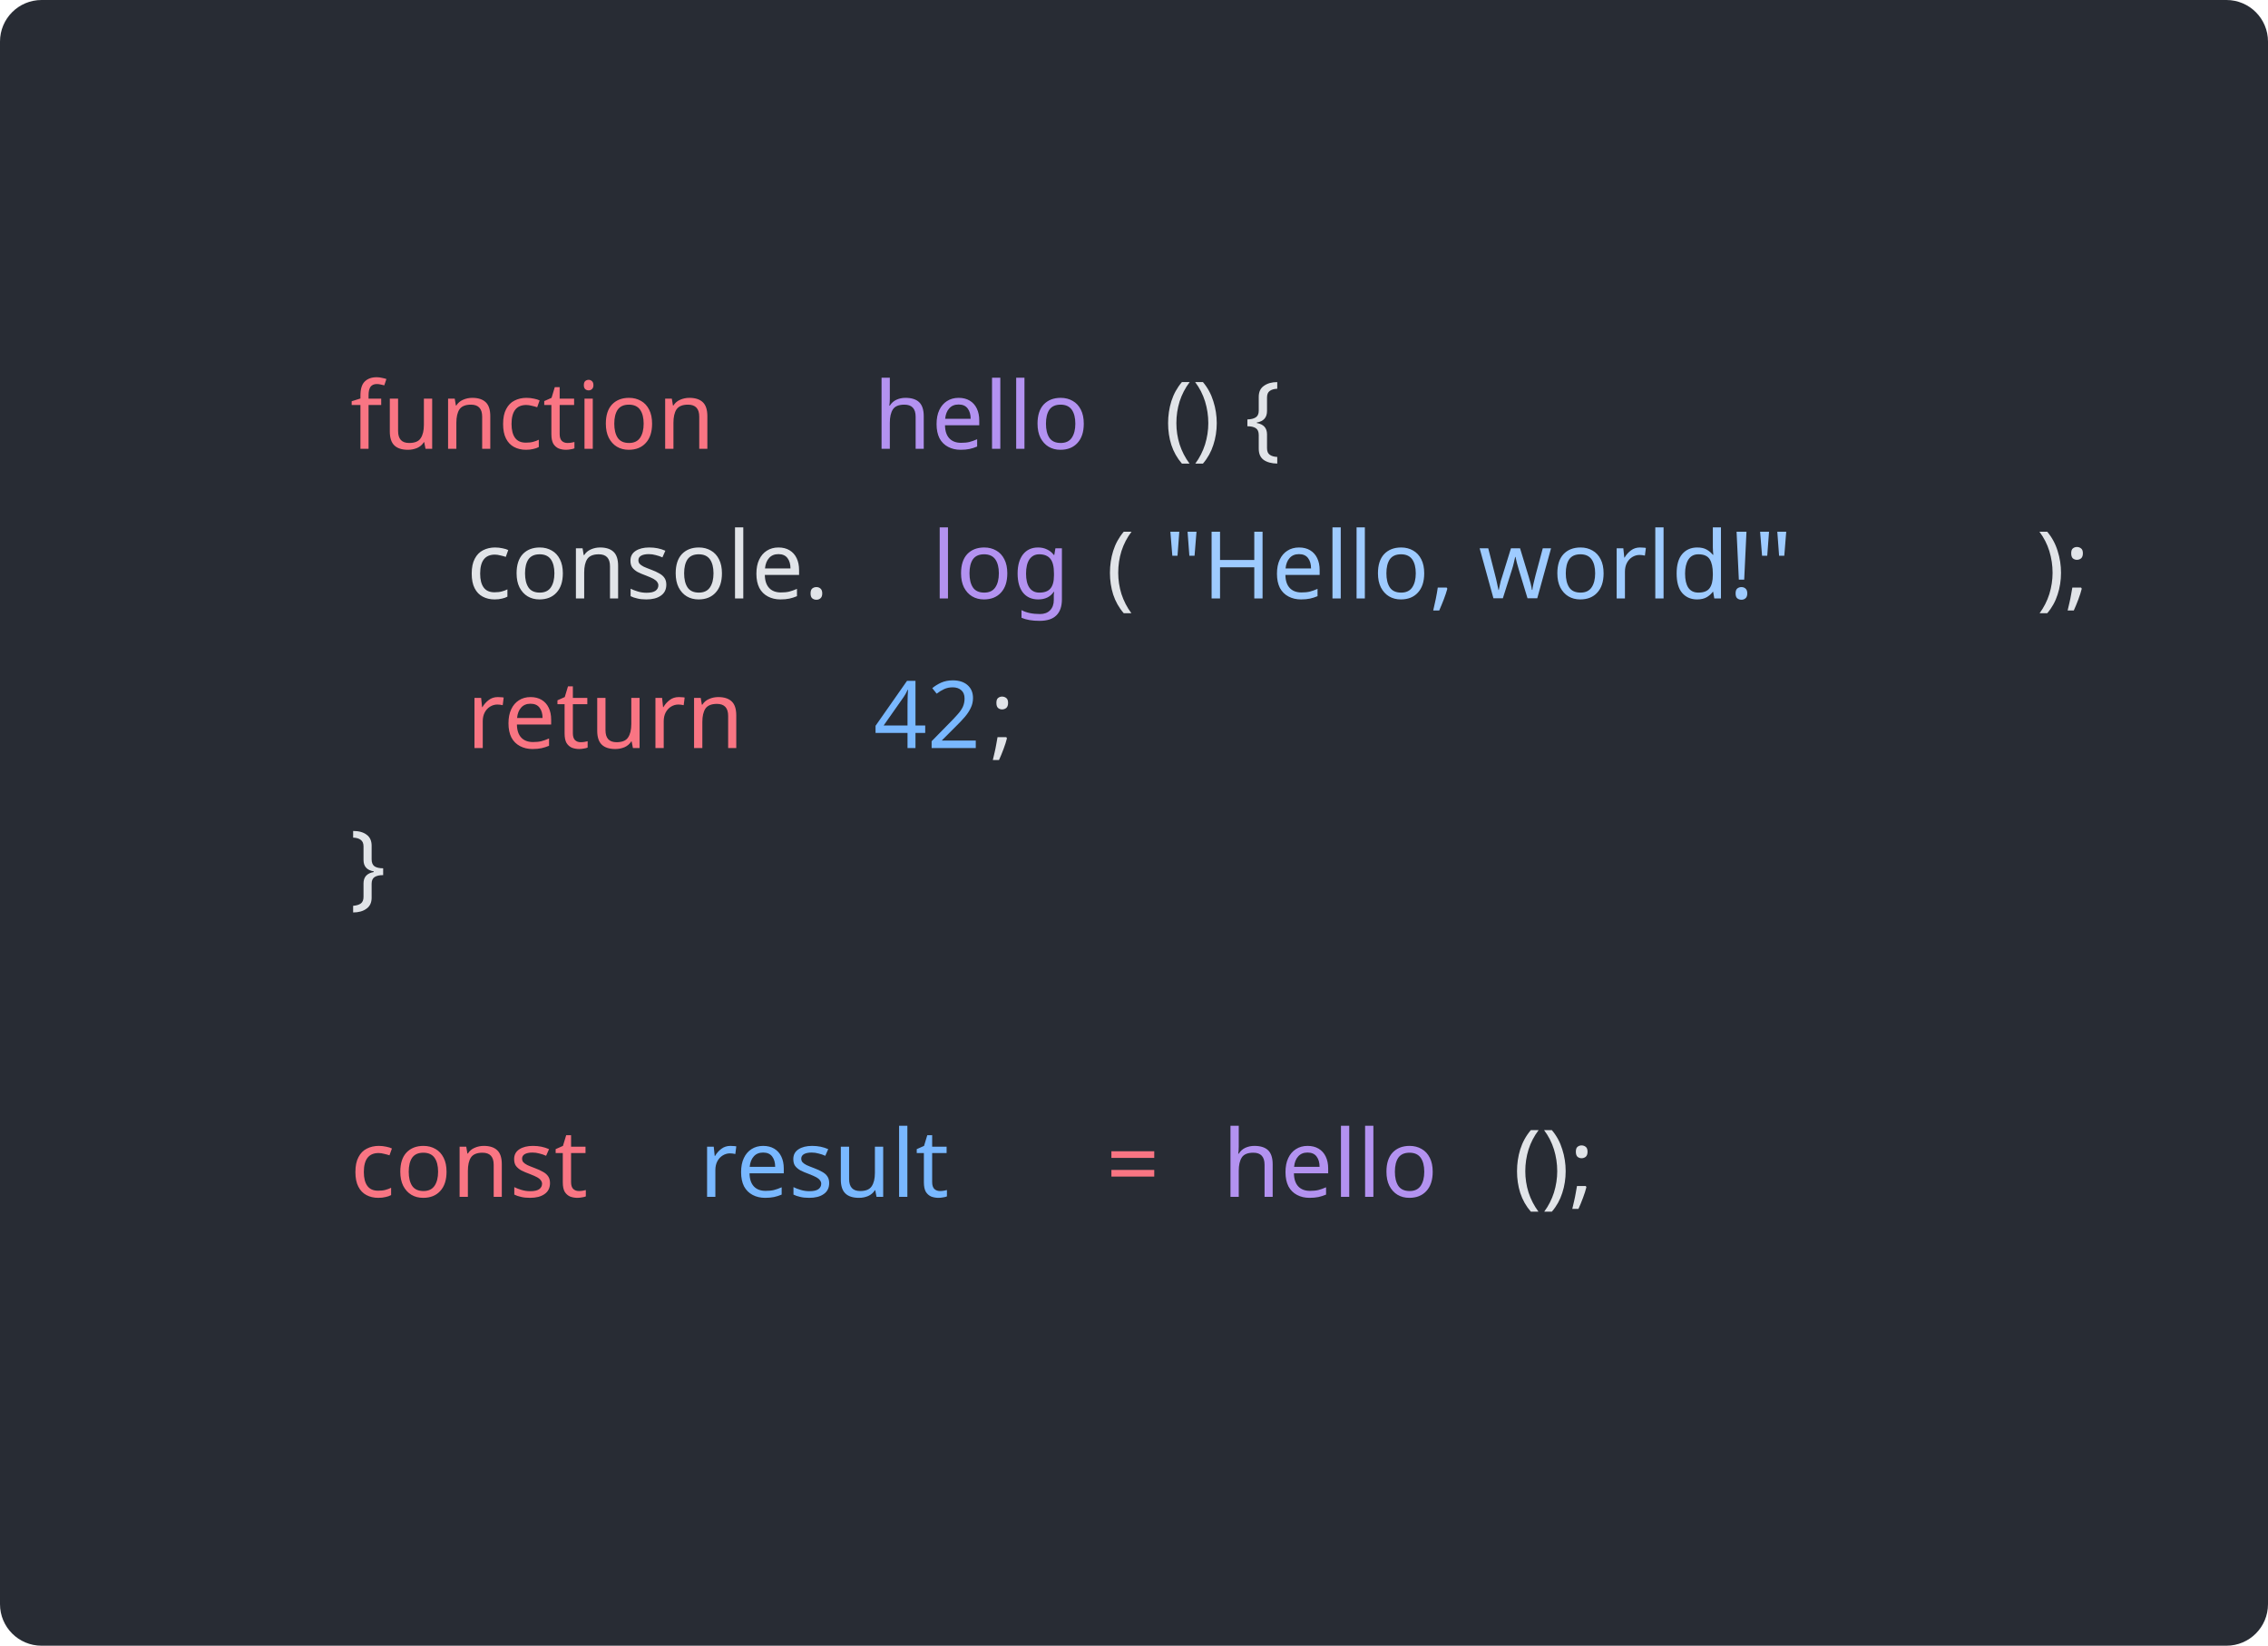
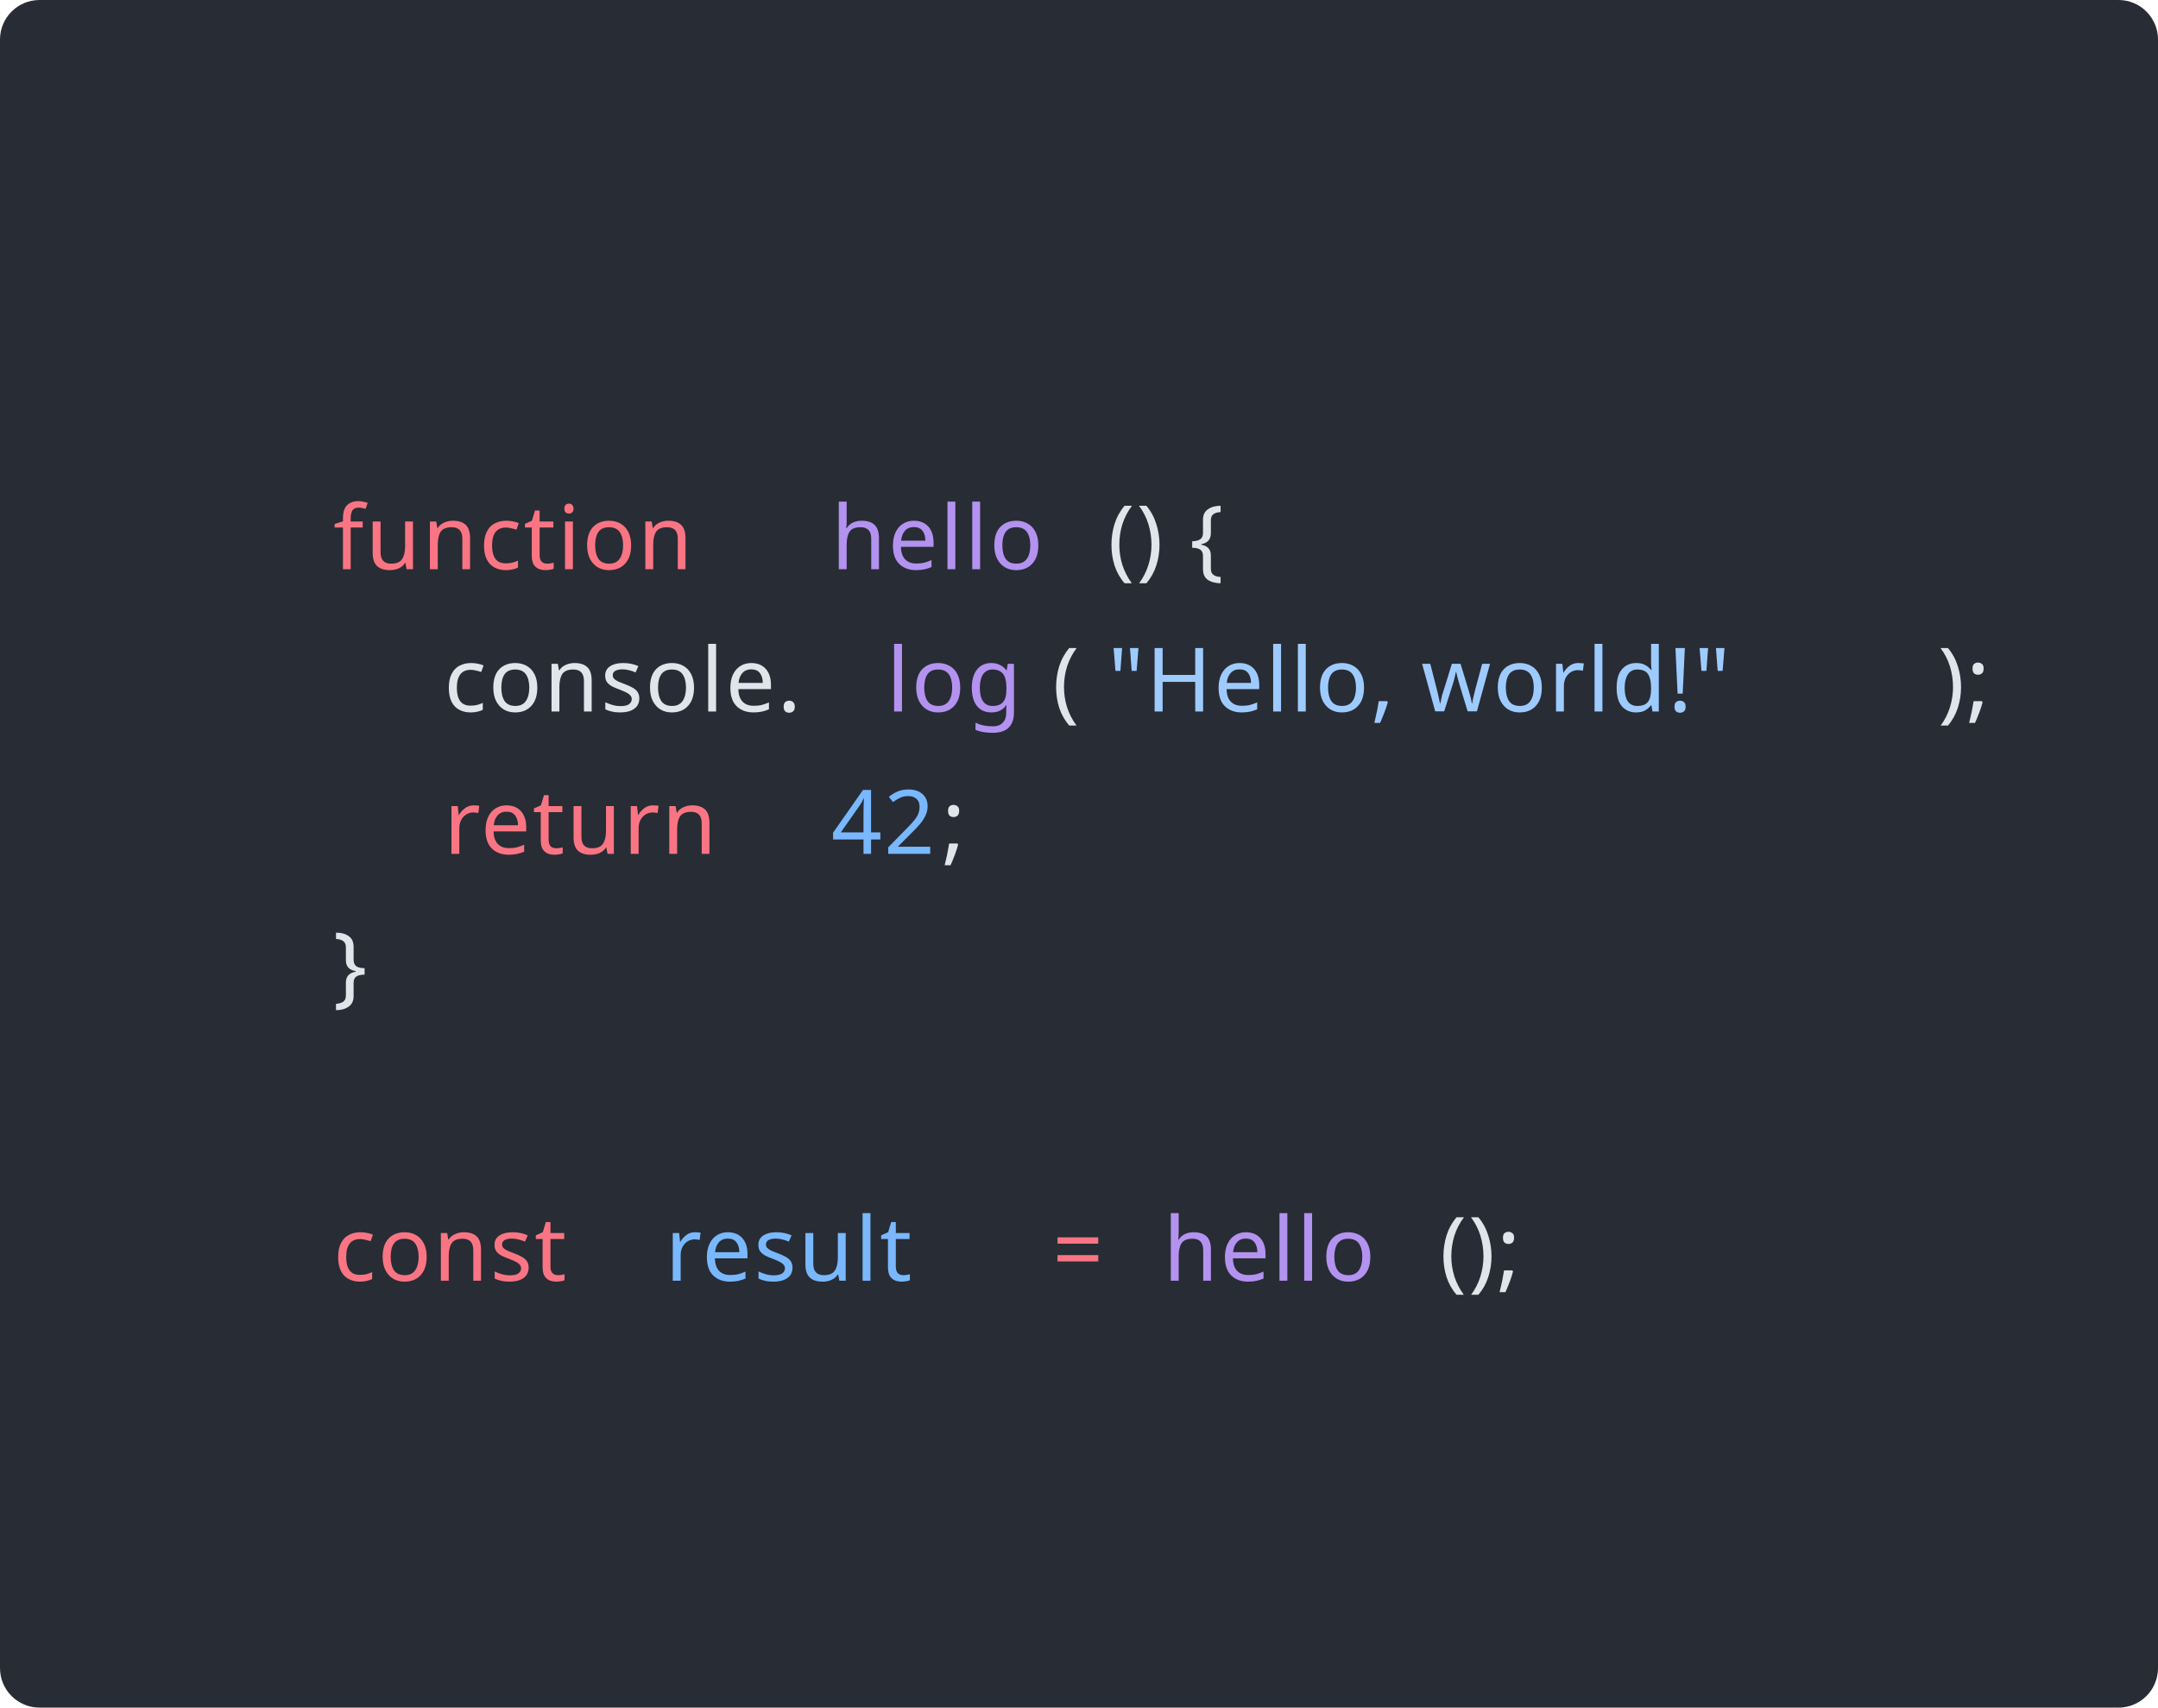
- <svg xmlns="http://www.w3.org/2000/svg" viewBox="0 0 218.34 158.4" width="218.34" height="158.4">
-   <rect id="bg" fill="#282c34" width="218.34" height="158.4" rx="4" />
+ <svg xmlns="http://www.w3.org/2000/svg" viewBox="0 0 218.34 172.8" width="218.34" height="172.8">
+   <rect id="bg" fill="#282c34" width="218.34" height="172.8" rx="4" />
  <g id="tokens" transform="translate(33.71484, 28.8)">
-     <text font-family="Menlo" font-size="9" y="14.4" transform="translate(0, 0)" fill="#F97583">function</text>
-     <text font-family="Menlo" font-size="9" y="14.4" transform="translate(44.78766, 0)" fill="#E1E4E8"> </text>
-     <text font-family="Menlo" font-size="9" y="14.4" transform="translate(50.38611, 0)" fill="#B392F0">hello</text>
-     <text font-family="Menlo" font-size="9" y="14.4" transform="translate(78.3784, 0)" fill="#E1E4E8">() {</text>
-     <text font-family="Menlo" font-size="9" y="28.8" transform="translate(0, 0)" fill="#E1E4E8">  </text>
-     <text font-family="Menlo" font-size="9" y="28.8" transform="translate(11.19691, 0)" fill="#E1E4E8">console.</text>
-     <text font-family="Menlo" font-size="9" y="28.8" transform="translate(55.98457, 0)" fill="#B392F0">log</text>
-     <text font-family="Menlo" font-size="9" y="28.8" transform="translate(72.77994, 0)" fill="#E1E4E8">(</text>
-     <text font-family="Menlo" font-size="9" y="28.8" transform="translate(78.3784, 0)" fill="#9ECBFF">"Hello, world!"</text>
-     <text font-family="Menlo" font-size="9" y="28.8" transform="translate(162.3553, 0)" fill="#E1E4E8">);</text>
-     <text font-family="Menlo" font-size="9" y="43.2" transform="translate(0, 0)" fill="#E1E4E8">  </text>
-     <text font-family="Menlo" font-size="9" y="43.2" transform="translate(11.19691, 0)" fill="#F97583">return</text>
-     <text font-family="Menlo" font-size="9" y="43.2" transform="translate(44.78766, 0)" fill="#E1E4E8"> </text>
-     <text font-family="Menlo" font-size="9" y="43.2" transform="translate(50.38611, 0)" fill="#79B8FF">42</text>
-     <text font-family="Menlo" font-size="9" y="43.2" transform="translate(61.58303, 0)" fill="#E1E4E8">;</text>
-     <text font-family="Menlo" font-size="9" y="57.6" transform="translate(0, 0)" fill="#E1E4E8">}</text>
-     <text font-family="Menlo" font-size="9" y="86.4" transform="translate(0, 0)" fill="#F97583">const</text>
-     <text font-family="Menlo" font-size="9" y="86.4" transform="translate(27.99229, 0)" fill="#E1E4E8"> </text>
-     <text font-family="Menlo" font-size="9" y="86.4" transform="translate(33.59074, 0)" fill="#79B8FF">result</text>
-     <text font-family="Menlo" font-size="9" y="86.4" transform="translate(67.18148, 0)" fill="#E1E4E8"> </text>
-     <text font-family="Menlo" font-size="9" y="86.4" transform="translate(72.77994, 0)" fill="#F97583">=</text>
-     <text font-family="Menlo" font-size="9" y="86.4" transform="translate(78.3784, 0)" fill="#E1E4E8"> </text>
-     <text font-family="Menlo" font-size="9" y="86.4" transform="translate(83.97686, 0)" fill="#B392F0">hello</text>
-     <text font-family="Menlo" font-size="9" y="86.4" transform="translate(111.9691, 0)" fill="#E1E4E8">();</text>
+     <text font-family="Menlo" font-size="9" y="28.8" letter-spacing="0.18px">
+       <tspan x="0" fill="#F97583">function</tspan>
+       <tspan x="44.788" fill="#E1E4E8"> </tspan>
+       <tspan x="50.386" fill="#B392F0">hello</tspan>
+       <tspan x="78.378" fill="#E1E4E8">() {</tspan>
+     </text>
+     <text font-family="Menlo" font-size="9" y="43.2" letter-spacing="0.18px">
+       <tspan x="0" fill="#E1E4E8">  </tspan>
+       <tspan x="11.197" fill="#E1E4E8">console.</tspan>
+       <tspan x="55.985" fill="#B392F0">log</tspan>
+       <tspan x="72.78" fill="#E1E4E8">(</tspan>
+       <tspan x="78.378" fill="#9ECBFF">"Hello, world!"</tspan>
+       <tspan x="162.355" fill="#E1E4E8">);</tspan>
+     </text>
+     <text font-family="Menlo" font-size="9" y="57.6" letter-spacing="0.18px">
+       <tspan x="0" fill="#E1E4E8">  </tspan>
+       <tspan x="11.197" fill="#F97583">return</tspan>
+       <tspan x="44.788" fill="#E1E4E8"> </tspan>
+       <tspan x="50.386" fill="#79B8FF">42</tspan>
+       <tspan x="61.583" fill="#E1E4E8">;</tspan>
+     </text>
+     <text font-family="Menlo" font-size="9" y="72" letter-spacing="0.18px">
+       <tspan x="0" fill="#E1E4E8">}</tspan>
+     </text>
+     <text font-family="Menlo" font-size="9" y="100.8" letter-spacing="0.18px">
+       <tspan x="0" fill="#F97583">const</tspan>
+       <tspan x="27.992" fill="#E1E4E8"> </tspan>
+       <tspan x="33.591" fill="#79B8FF">result</tspan>
+       <tspan x="67.181" fill="#E1E4E8"> </tspan>
+       <tspan x="72.78" fill="#F97583">=</tspan>
+       <tspan x="78.378" fill="#E1E4E8"> </tspan>
+       <tspan x="83.977" fill="#B392F0">hello</tspan>
+       <tspan x="111.969" fill="#E1E4E8">();</tspan>
+     </text>
  </g>
</svg>
